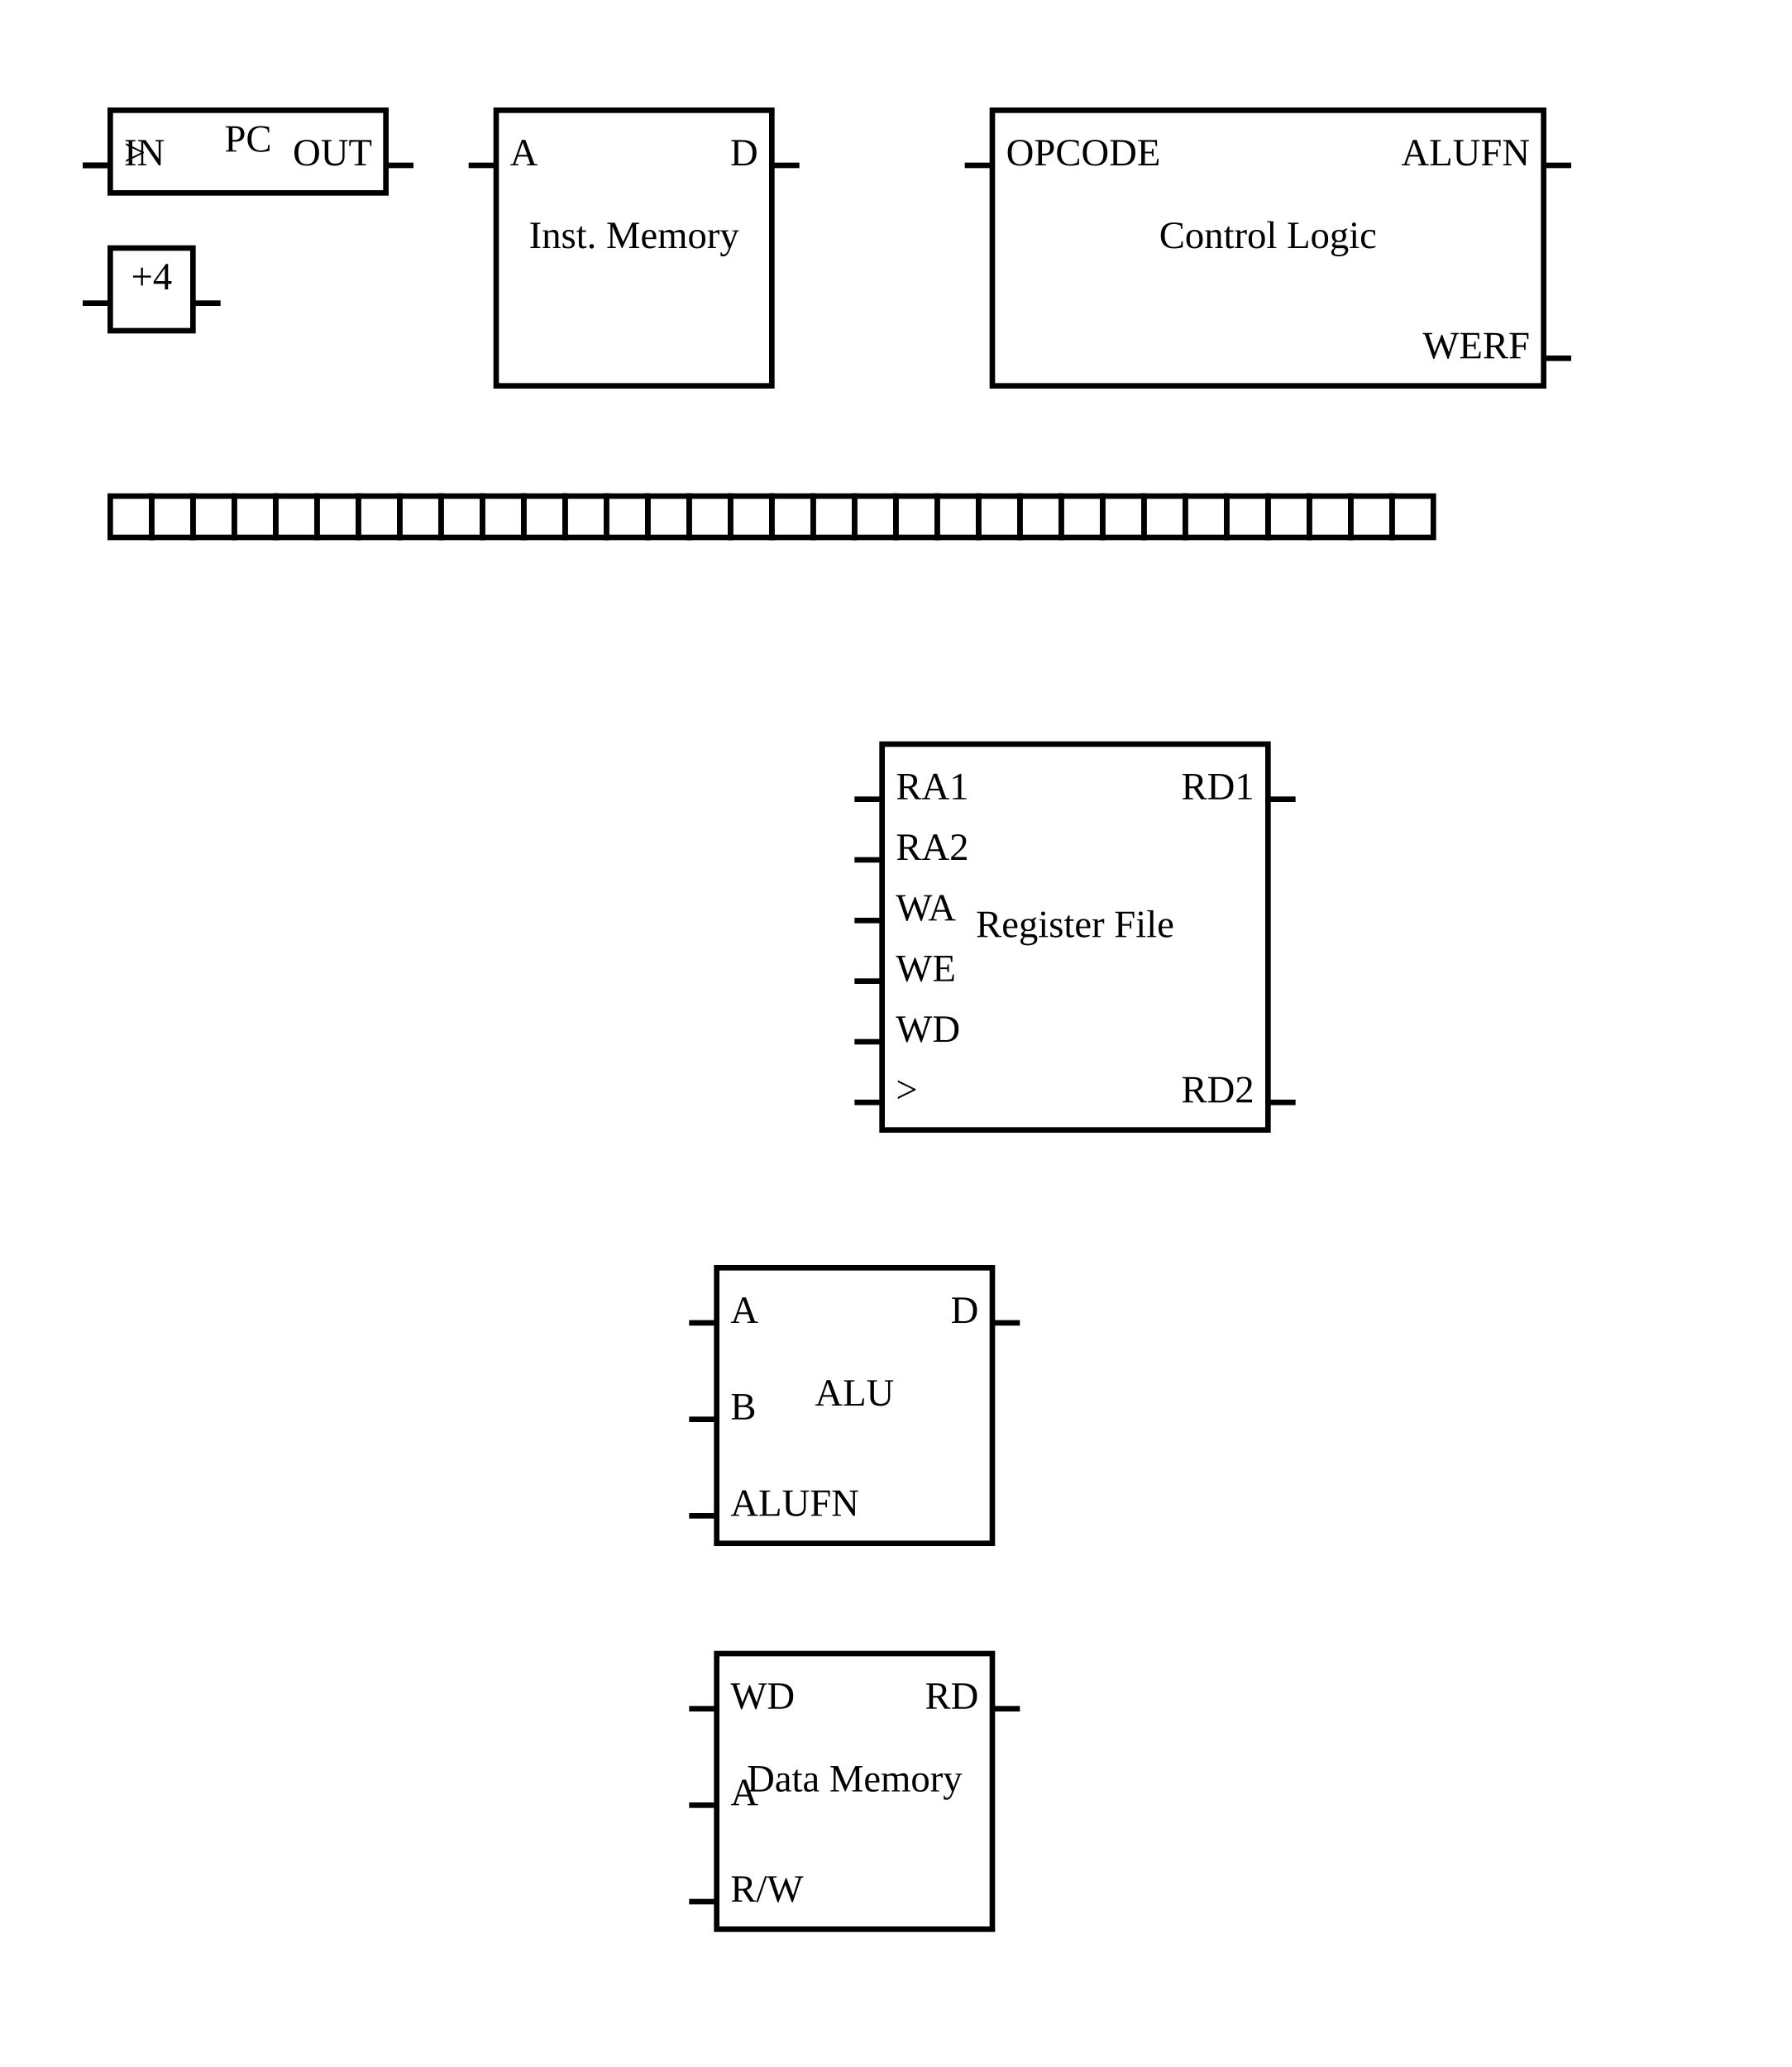
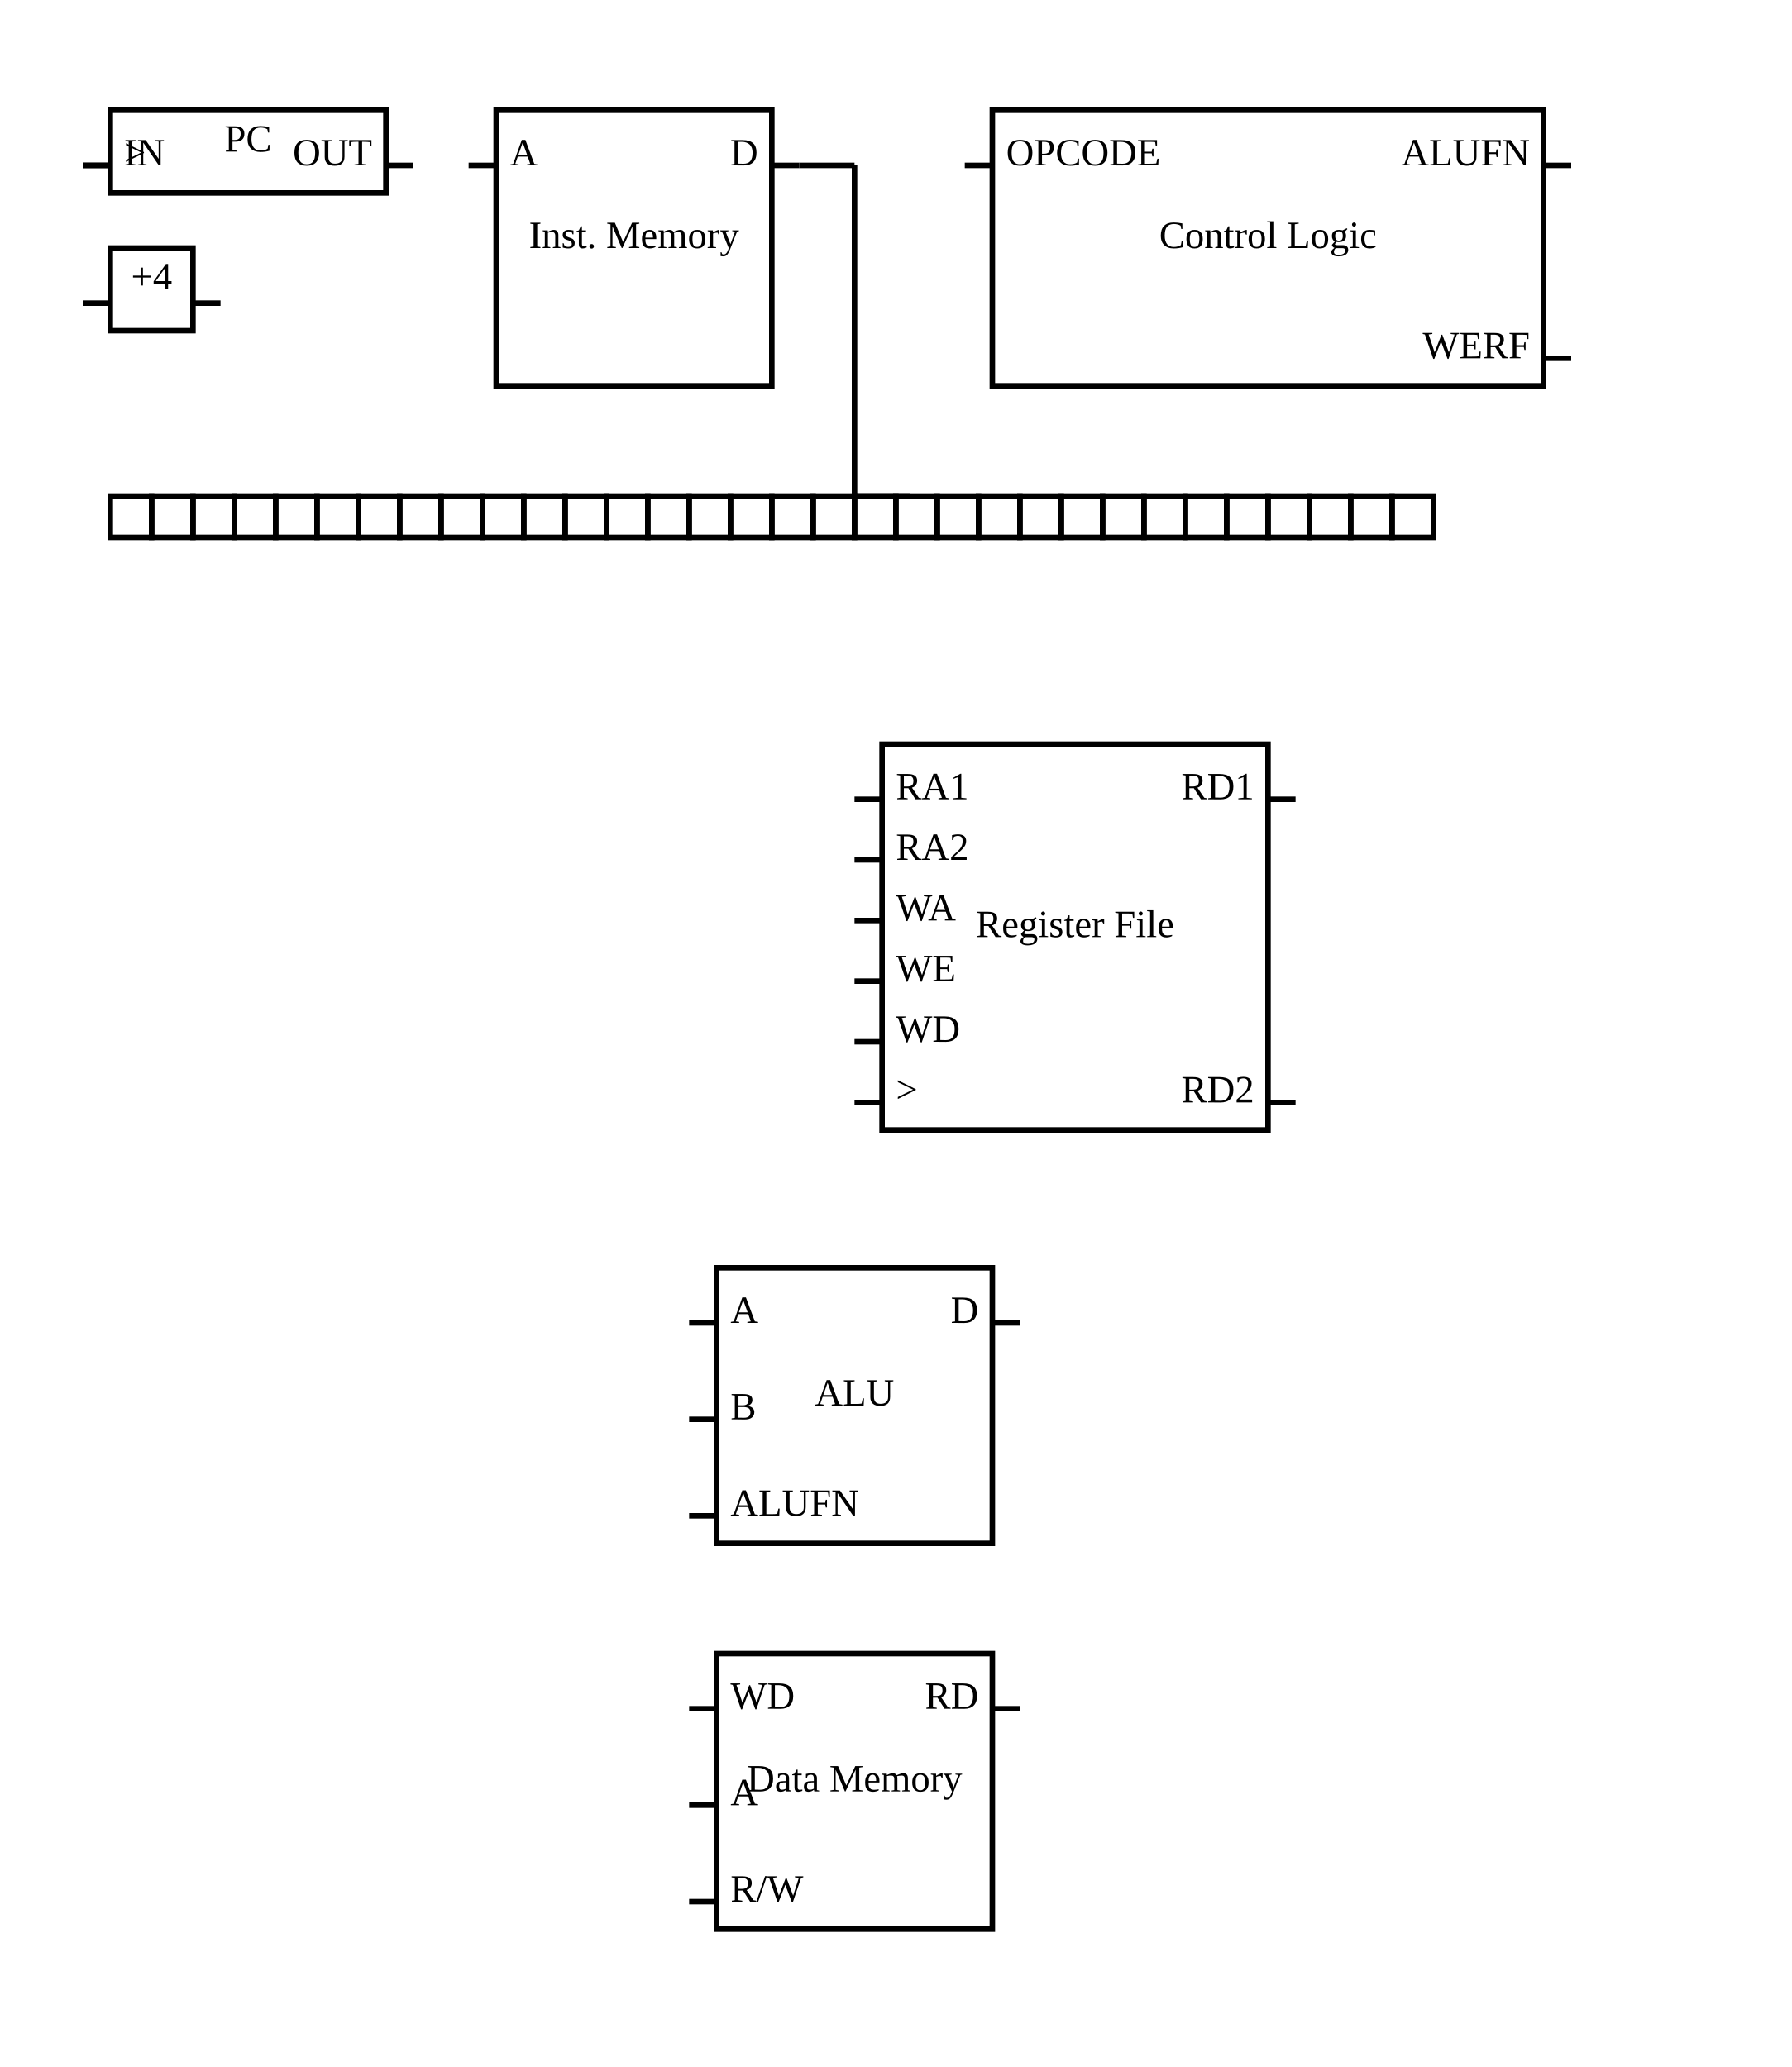
<svg xmlns="http://www.w3.org/2000/svg" baseProfile="full" height="750" version="1.1" width="650">
  <defs />
  <rect fill="none" height="30" stroke="black" stroke-width="2" width="100" x="40" y="40" />
  <text font-size="14" text-anchor="start" x="45" y="60">IN</text>
  <line stroke="black" stroke-width="2" x1="30" x2="40" y1="60" y2="60" />
  <text font-size="14" text-anchor="start" x="45" y="60.0">&gt;</text>
  <line stroke="black" stroke-width="2" x1="30" x2="40" y1="60.0" y2="60.0" />
  <text font-size="14" text-anchor="end" x="135" y="60">OUT</text>
  <line stroke="black" stroke-width="2" x1="140" x2="150" y1="60" y2="60" />
  <text font-size="14" text-anchor="middle" x="90.0" y="55.0">PC</text>
  <rect fill="none" height="30" stroke="black" stroke-width="2" width="30" x="40" y="90" />
  <text font-size="14" text-anchor="start" x="45" y="110" />
  <line stroke="black" stroke-width="2" x1="30" x2="40" y1="110" y2="110" />
  <text font-size="14" text-anchor="end" x="65" y="110" />
  <line stroke="black" stroke-width="2" x1="70" x2="80" y1="110" y2="110" />
  <text font-size="14" text-anchor="middle" x="55.0" y="105.0">+4</text>
  <rect fill="none" height="100" stroke="black" stroke-width="2" width="100" x="180" y="40" />
  <text font-size="14" text-anchor="start" x="185" y="60">A</text>
  <line stroke="black" stroke-width="2" x1="170" x2="180" y1="60" y2="60" />
  <text font-size="14" text-anchor="end" x="275" y="60">D</text>
  <line stroke="black" stroke-width="2" x1="280" x2="290" y1="60" y2="60" />
  <text font-size="14" text-anchor="middle" x="230.0" y="90.0">Inst. Memory</text>
  <rect fill="none" height="100" stroke="black" stroke-width="2" width="200" x="360" y="40" />
  <text font-size="14" text-anchor="start" x="365" y="60">OPCODE</text>
  <line stroke="black" stroke-width="2" x1="350" x2="360" y1="60" y2="60" />
  <text font-size="14" text-anchor="end" x="555" y="60">ALUFN</text>
  <line stroke="black" stroke-width="2" x1="560" x2="570" y1="60" y2="60" />
  <text font-size="14" text-anchor="end" x="555" y="130.0">WERF</text>
  <line stroke="black" stroke-width="2" x1="560" x2="570" y1="130.0" y2="130.0" />
  <text font-size="14" text-anchor="middle" x="460.0" y="90.0">Control Logic</text>
  <rect fill="none" height="140" stroke="black" stroke-width="2" width="140" x="320" y="270" />
  <text font-size="14" text-anchor="start" x="325" y="290">RA1</text>
  <line stroke="black" stroke-width="2" x1="310" x2="320" y1="290" y2="290" />
  <text font-size="14" text-anchor="start" x="325" y="312.0">RA2</text>
  <line stroke="black" stroke-width="2" x1="310" x2="320" y1="312.0" y2="312.0" />
  <text font-size="14" text-anchor="start" x="325" y="334.0">WA</text>
  <line stroke="black" stroke-width="2" x1="310" x2="320" y1="334.0" y2="334.0" />
  <text font-size="14" text-anchor="start" x="325" y="356.0">WE</text>
  <line stroke="black" stroke-width="2" x1="310" x2="320" y1="356.0" y2="356.0" />
  <text font-size="14" text-anchor="start" x="325" y="378.0">WD</text>
  <line stroke="black" stroke-width="2" x1="310" x2="320" y1="378.0" y2="378.0" />
  <text font-size="14" text-anchor="start" x="325" y="400.0">&gt;</text>
  <line stroke="black" stroke-width="2" x1="310" x2="320" y1="400.0" y2="400.0" />
  <text font-size="14" text-anchor="end" x="455" y="290">RD1</text>
  <line stroke="black" stroke-width="2" x1="460" x2="470" y1="290" y2="290" />
  <text font-size="14" text-anchor="end" x="455" y="400.0">RD2</text>
  <line stroke="black" stroke-width="2" x1="460" x2="470" y1="400.0" y2="400.0" />
  <text font-size="14" text-anchor="middle" x="390.0" y="340.0">Register File</text>
  <rect fill="none" height="100" stroke="black" stroke-width="2" width="100" x="260" y="460" />
  <text font-size="14" text-anchor="start" x="265" y="480">A</text>
  <line stroke="black" stroke-width="2" x1="250" x2="260" y1="480" y2="480" />
  <text font-size="14" text-anchor="start" x="265" y="515.0">B</text>
  <line stroke="black" stroke-width="2" x1="250" x2="260" y1="515.0" y2="515.0" />
  <text font-size="14" text-anchor="start" x="265" y="550.0">ALUFN</text>
  <line stroke="black" stroke-width="2" x1="250" x2="260" y1="550.0" y2="550.0" />
  <text font-size="14" text-anchor="end" x="355" y="480">D</text>
  <line stroke="black" stroke-width="2" x1="360" x2="370" y1="480" y2="480" />
  <text font-size="14" text-anchor="middle" x="310.0" y="510.0">ALU</text>
  <rect fill="none" height="100" stroke="black" stroke-width="2" width="100" x="260" y="600" />
  <text font-size="14" text-anchor="start" x="265" y="620">WD</text>
  <line stroke="black" stroke-width="2" x1="250" x2="260" y1="620" y2="620" />
  <text font-size="14" text-anchor="start" x="265" y="655.0">A</text>
  <line stroke="black" stroke-width="2" x1="250" x2="260" y1="655.0" y2="655.0" />
  <text font-size="14" text-anchor="start" x="265" y="690.0">R/W</text>
  <line stroke="black" stroke-width="2" x1="250" x2="260" y1="690.0" y2="690.0" />
  <text font-size="14" text-anchor="end" x="355" y="620">RD</text>
  <line stroke="black" stroke-width="2" x1="360" x2="370" y1="620" y2="620" />
  <text font-size="14" text-anchor="middle" x="310.0" y="650.0">Data Memory</text>
+   <line stroke="black" stroke-width="2" x1="290" x2="310.0" y1="60" y2="60" />
+   <line stroke="black" stroke-width="2" x1="310.0" x2="310.0" y1="60" y2="180" />
+   <line stroke="black" stroke-width="2" x1="310.0" x2="330" y1="180" y2="180" />
  <rect fill="none" height="15" stroke="black" stroke-width="2" width="15" x="40" y="180" />
  <rect fill="none" height="15" stroke="black" stroke-width="2" width="15" x="55" y="180" />
  <rect fill="none" height="15" stroke="black" stroke-width="2" width="15" x="70" y="180" />
  <rect fill="none" height="15" stroke="black" stroke-width="2" width="15" x="85" y="180" />
  <rect fill="none" height="15" stroke="black" stroke-width="2" width="15" x="100" y="180" />
  <rect fill="none" height="15" stroke="black" stroke-width="2" width="15" x="115" y="180" />
  <rect fill="none" height="15" stroke="black" stroke-width="2" width="15" x="130" y="180" />
  <rect fill="none" height="15" stroke="black" stroke-width="2" width="15" x="145" y="180" />
  <rect fill="none" height="15" stroke="black" stroke-width="2" width="15" x="160" y="180" />
  <rect fill="none" height="15" stroke="black" stroke-width="2" width="15" x="175" y="180" />
  <rect fill="none" height="15" stroke="black" stroke-width="2" width="15" x="190" y="180" />
  <rect fill="none" height="15" stroke="black" stroke-width="2" width="15" x="205" y="180" />
  <rect fill="none" height="15" stroke="black" stroke-width="2" width="15" x="220" y="180" />
  <rect fill="none" height="15" stroke="black" stroke-width="2" width="15" x="235" y="180" />
  <rect fill="none" height="15" stroke="black" stroke-width="2" width="15" x="250" y="180" />
  <rect fill="none" height="15" stroke="black" stroke-width="2" width="15" x="265" y="180" />
  <rect fill="none" height="15" stroke="black" stroke-width="2" width="15" x="280" y="180" />
  <rect fill="none" height="15" stroke="black" stroke-width="2" width="15" x="295" y="180" />
  <rect fill="none" height="15" stroke="black" stroke-width="2" width="15" x="310" y="180" />
  <rect fill="none" height="15" stroke="black" stroke-width="2" width="15" x="325" y="180" />
  <rect fill="none" height="15" stroke="black" stroke-width="2" width="15" x="340" y="180" />
  <rect fill="none" height="15" stroke="black" stroke-width="2" width="15" x="355" y="180" />
  <rect fill="none" height="15" stroke="black" stroke-width="2" width="15" x="370" y="180" />
  <rect fill="none" height="15" stroke="black" stroke-width="2" width="15" x="385" y="180" />
  <rect fill="none" height="15" stroke="black" stroke-width="2" width="15" x="400" y="180" />
  <rect fill="none" height="15" stroke="black" stroke-width="2" width="15" x="415" y="180" />
  <rect fill="none" height="15" stroke="black" stroke-width="2" width="15" x="430" y="180" />
  <rect fill="none" height="15" stroke="black" stroke-width="2" width="15" x="445" y="180" />
  <rect fill="none" height="15" stroke="black" stroke-width="2" width="15" x="460" y="180" />
  <rect fill="none" height="15" stroke="black" stroke-width="2" width="15" x="475" y="180" />
  <rect fill="none" height="15" stroke="black" stroke-width="2" width="15" x="490" y="180" />
  <rect fill="none" height="15" stroke="black" stroke-width="2" width="15" x="505" y="180" />
</svg>
